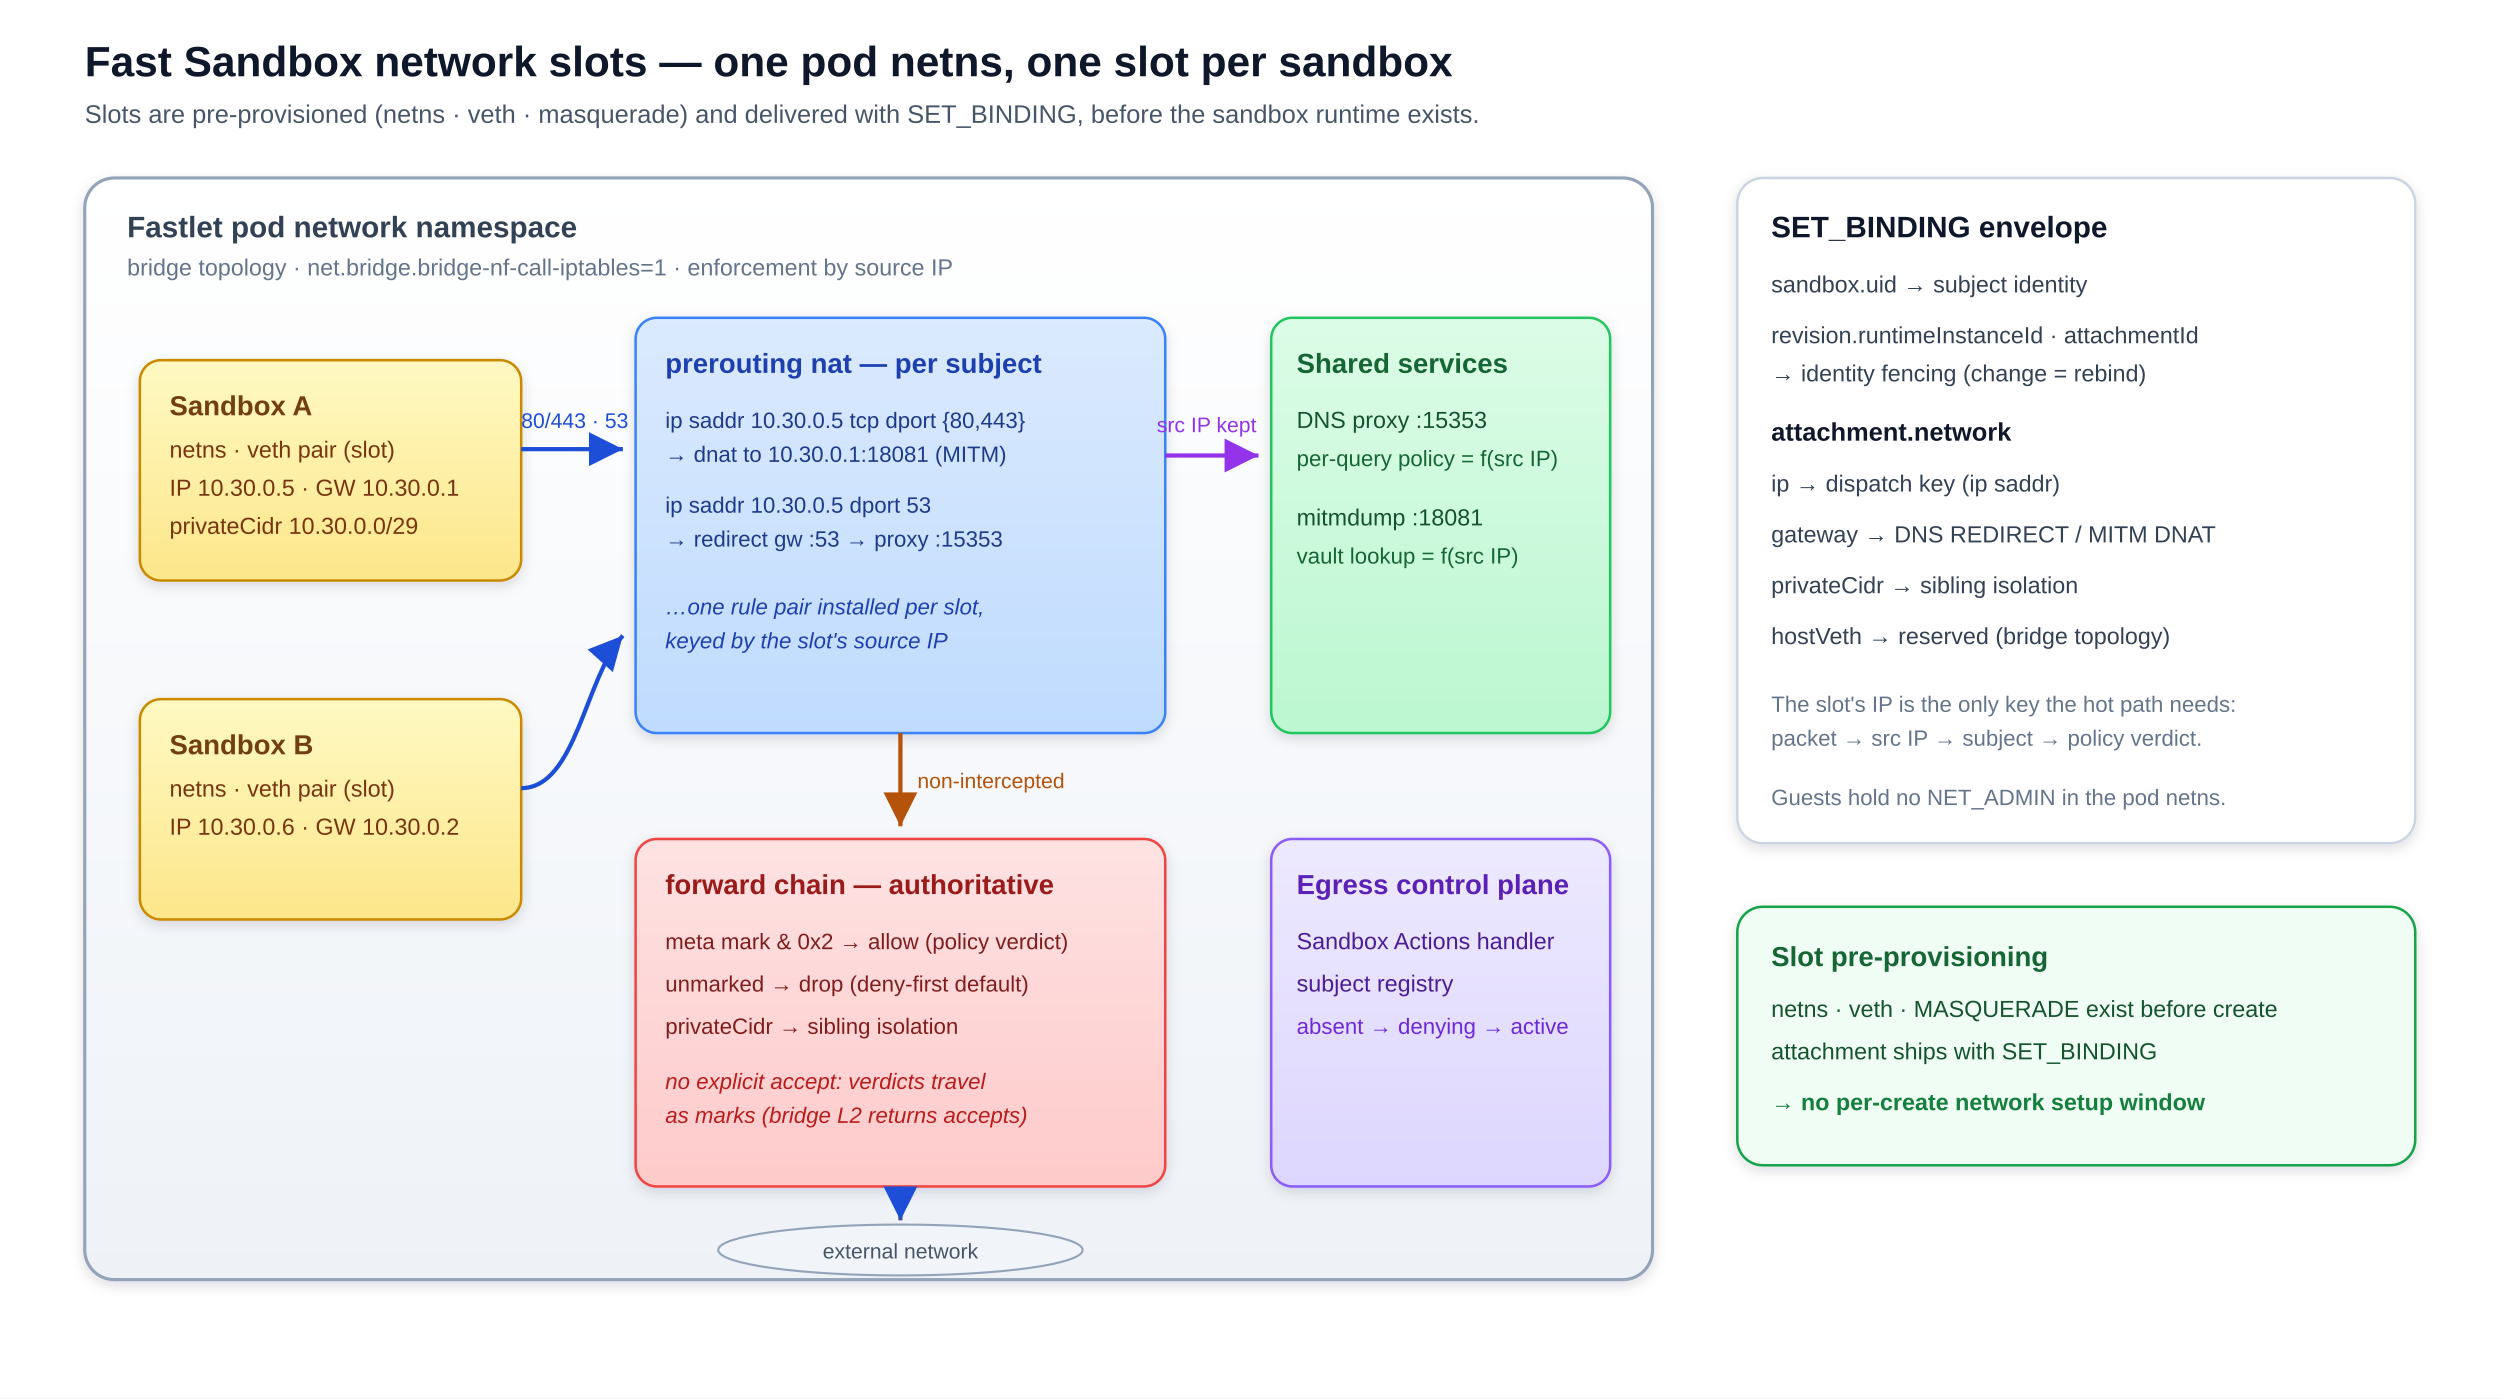
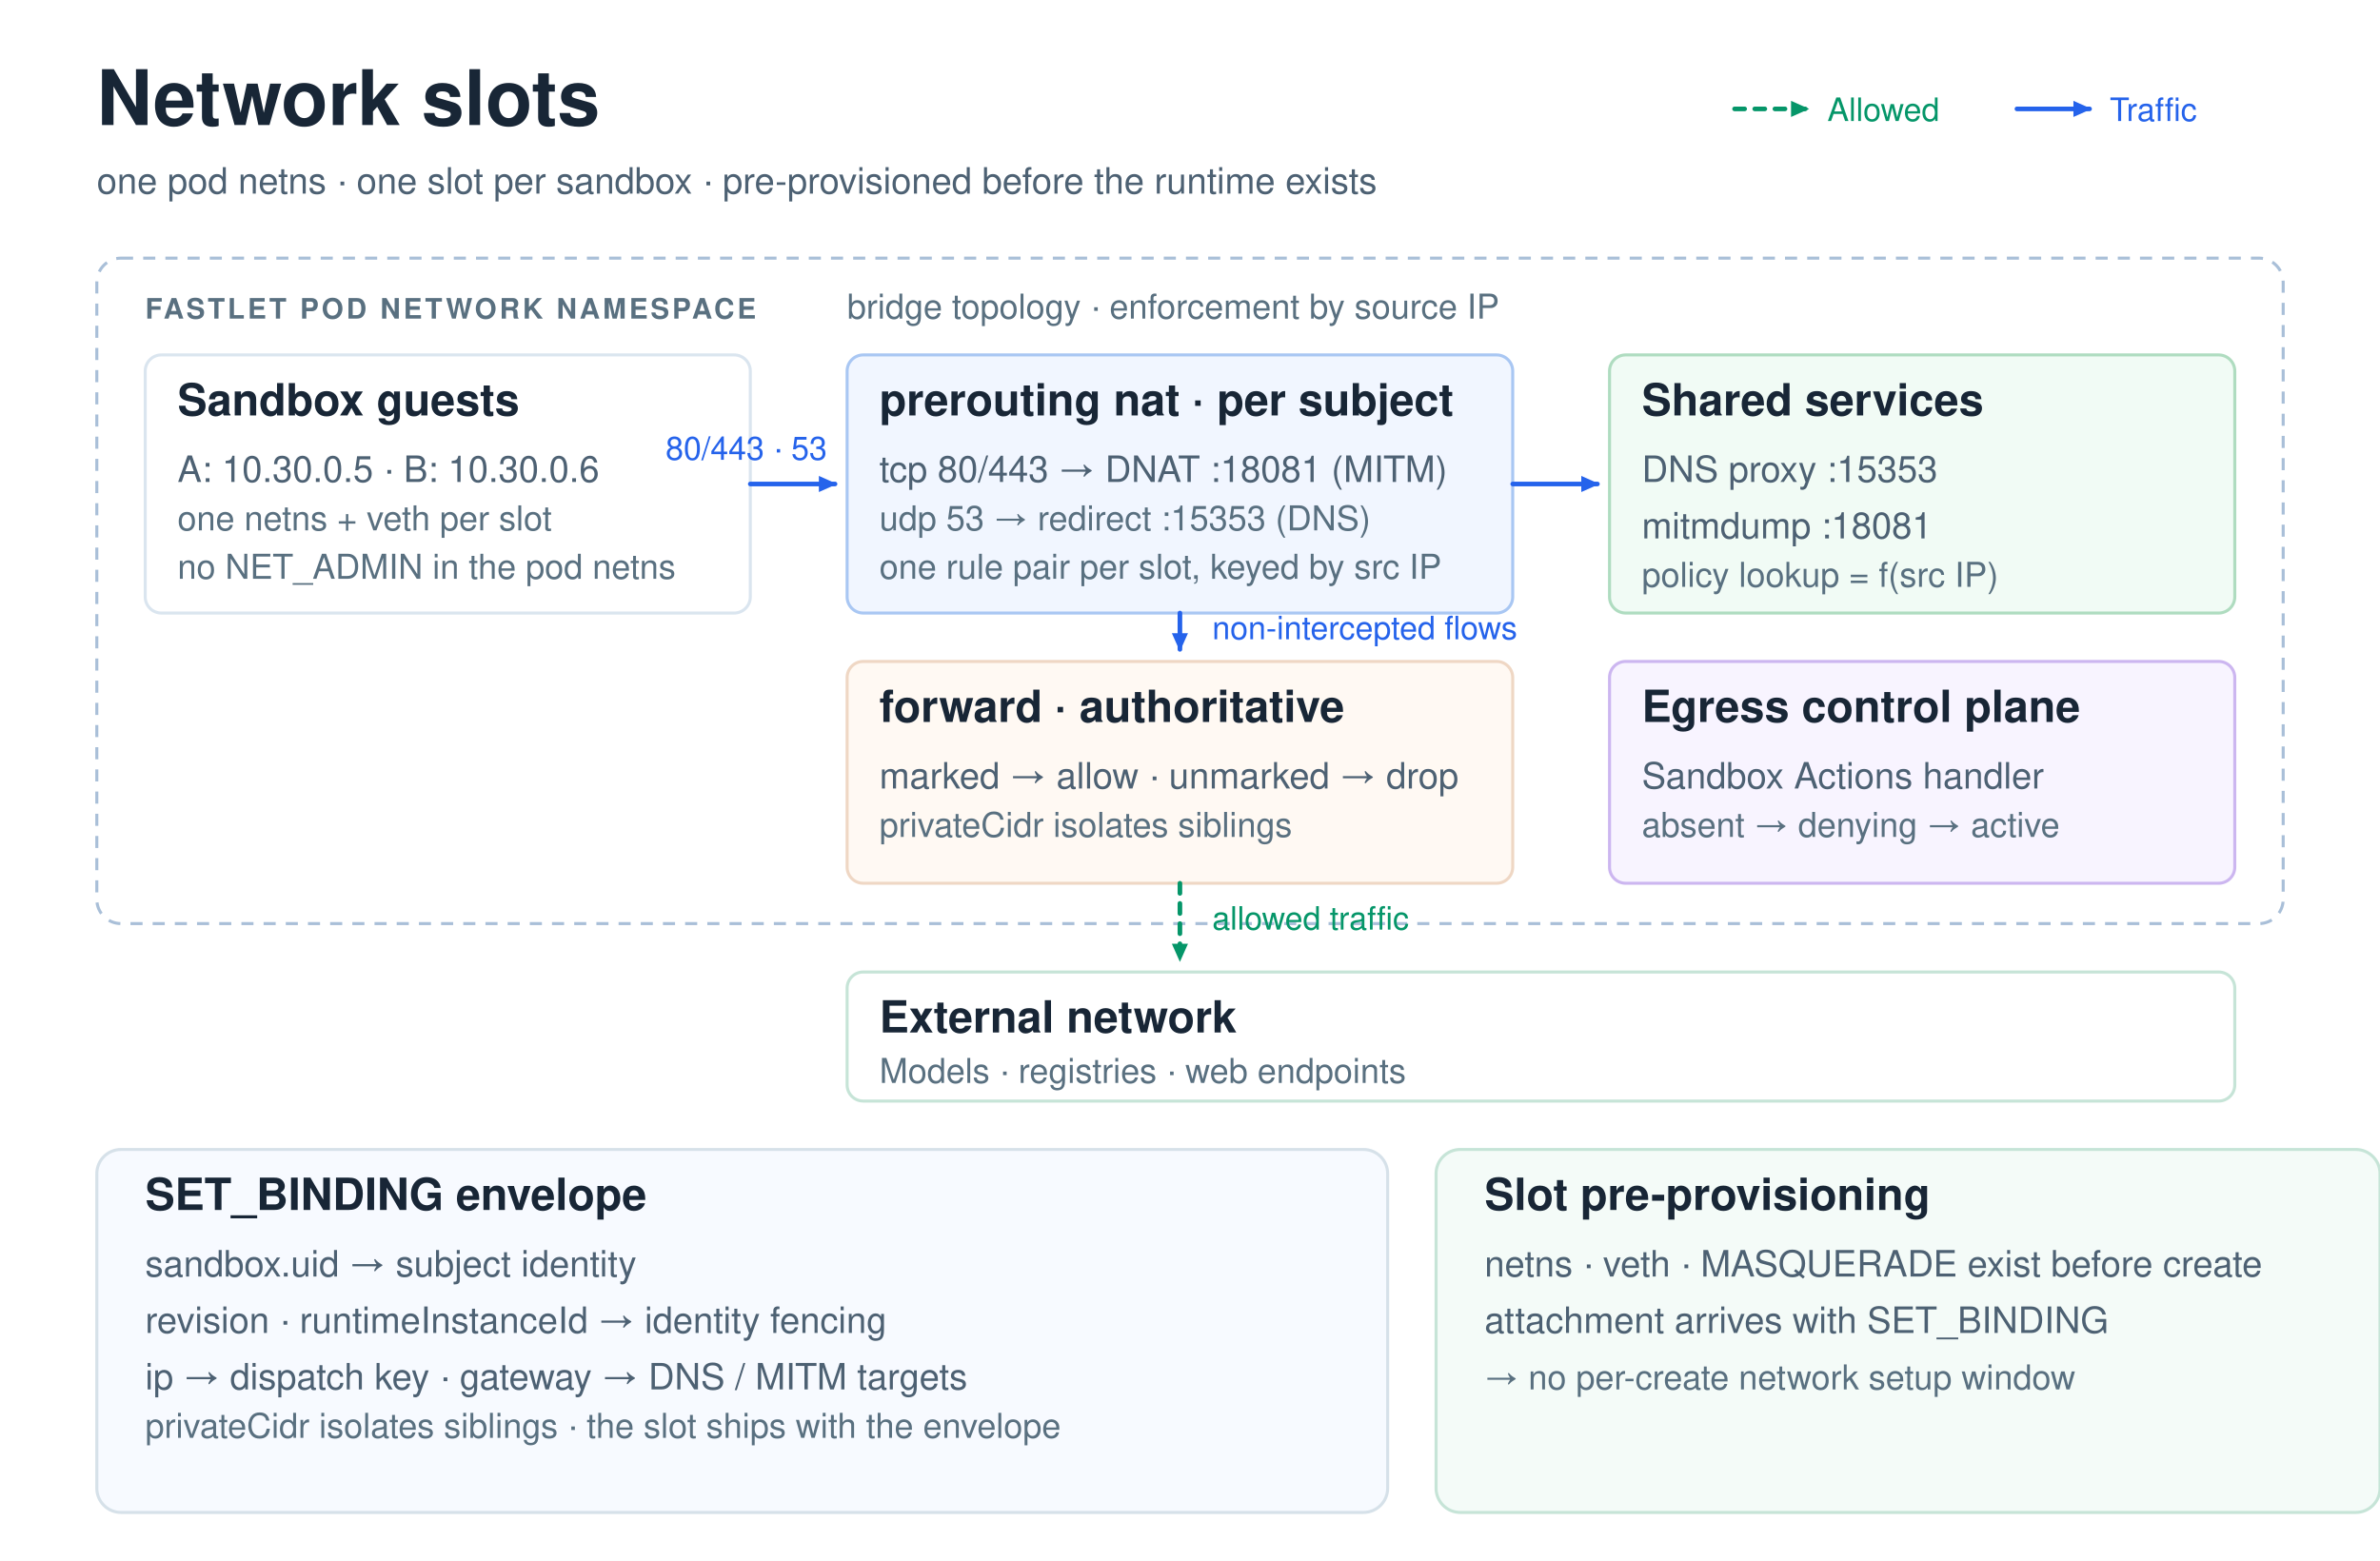
- <svg xmlns="http://www.w3.org/2000/svg" width="1180" height="660" viewBox="0 0 1180 660" font-family="-apple-system,'Helvetica Neue',Arial,sans-serif">
+ <svg xmlns="http://www.w3.org/2000/svg" width="1180" height="774" viewBox="0 0 1180 774" role="img" aria-labelledby="title desc">
  <defs>
-     <marker id="mB" markerWidth="10" markerHeight="10" refX="8" refY="4" orient="auto">
-       <path d="M0,0 L8,4 L0,8 Z" fill="#1d4ed8" />
+     <marker id="data" markerWidth="9" markerHeight="8" refX="8" refY="4" orient="auto" markerUnits="userSpaceOnUse">
+       <path d="M0 0L9 4L0 8Z" fill="#2563eb" />
    </marker>
-     <marker id="mG" markerWidth="10" markerHeight="10" refX="8" refY="4" orient="auto">
-       <path d="M0,0 L8,4 L0,8 Z" fill="#16a34a" />
+     <marker id="outbound" markerWidth="9" markerHeight="8" refX="8" refY="4" orient="auto" markerUnits="userSpaceOnUse">
+       <path d="M0 0L9 4L0 8Z" fill="#059669" />
    </marker>
-     <marker id="mO" markerWidth="10" markerHeight="10" refX="8" refY="4" orient="auto">
-       <path d="M0,0 L8,4 L0,8 Z" fill="#b45309" />
-     </marker>
-     <marker id="mP" markerWidth="10" markerHeight="10" refX="8" refY="4" orient="auto">
-       <path d="M0,0 L8,4 L0,8 Z" fill="#9333ea" />
-     </marker>
-     <filter id="sh" x="-20%" y="-20%" width="140%" height="140%">
-       <feDropShadow dx="0" dy="2" stdDeviation="3" flood-color="#0f172a" flood-opacity="0.14" />
-     </filter>
-     <linearGradient id="gHost" x1="0" y1="0" x2="0" y2="1">
-       <stop offset="0" stop-color="#ffffff" />
-       <stop offset="1" stop-color="#eef2f7" />
-     </linearGradient>
-     <linearGradient id="gVM" x1="0" y1="0" x2="0" y2="1">
-       <stop offset="0" stop-color="#fef9c3" />
-       <stop offset="1" stop-color="#fde68a" />
-     </linearGradient>
-     <linearGradient id="gBlue" x1="0" y1="0" x2="0" y2="1">
-       <stop offset="0" stop-color="#dbeafe" />
-       <stop offset="1" stop-color="#bfdbfe" />
-     </linearGradient>
-     <linearGradient id="gGreen" x1="0" y1="0" x2="0" y2="1">
-       <stop offset="0" stop-color="#dcfce7" />
-       <stop offset="1" stop-color="#bbf7d0" />
-     </linearGradient>
-     <linearGradient id="gRed" x1="0" y1="0" x2="0" y2="1">
-       <stop offset="0" stop-color="#fee2e2" />
-       <stop offset="1" stop-color="#fecaca" />
-     </linearGradient>
-     <linearGradient id="gPurple" x1="0" y1="0" x2="0" y2="1">
-       <stop offset="0" stop-color="#ede9fe" />
-       <stop offset="1" stop-color="#ddd6fe" />
-     </linearGradient>
+     <style>text{font-family:"Helvetica Neue",Helvetica,Arial,sans-serif;fill:#182636} .section{font-size:14px;font-weight:700;letter-spacing:1.4px;fill:#597080} .label{font-size:17px;fill:#597080} .body{font-size:18px;fill:#4d6173} .heading{font-size:22px;font-weight:600} .edge{font-size:16px;font-weight:500} </style>
  </defs>
-   <rect width="1180" height="660" fill="#ffffff" />
-   <text x="40" y="36" font-size="20" font-weight="700" fill="#0f172a">Fast Sandbox network slots — one pod netns, one slot per sandbox</text>
-   <text x="40" y="58" font-size="12" fill="#475569">Slots are pre-provisioned (netns · veth · masquerade) and delivered with SET_BINDING, before the sandbox runtime exists.</text>
-   <rect x="40" y="84" width="740" height="520" rx="14" fill="url(#gHost)" stroke="#94a3b8" stroke-width="1.5" filter="url(#sh)" />
-   <text x="60" y="112" font-size="14" font-weight="700" fill="#334155">Fastlet pod network namespace</text>
-   <text x="60" y="130" font-size="11" fill="#64748b">bridge topology · net.bridge.bridge-nf-call-iptables=1 · enforcement by source IP</text>
-   <rect x="66" y="170" width="180" height="104" rx="10" fill="url(#gVM)" stroke="#ca8a04" stroke-width="1.2" filter="url(#sh)" />
-   <text x="80" y="196" font-size="13" font-weight="700" fill="#713f12">Sandbox A</text>
-   <text x="80" y="216" font-size="11" fill="#78350f">netns · veth pair (slot)</text>
-   <text x="80" y="234" font-size="11" fill="#78350f">IP 10.30.0.5 · GW 10.30.0.1</text>
-   <text x="80" y="252" font-size="11" fill="#78350f">privateCidr 10.30.0.0/29</text>
-   <rect x="66" y="330" width="180" height="104" rx="10" fill="url(#gVM)" stroke="#ca8a04" stroke-width="1.2" filter="url(#sh)" />
-   <text x="80" y="356" font-size="13" font-weight="700" fill="#713f12">Sandbox B</text>
-   <text x="80" y="376" font-size="11" fill="#78350f">netns · veth pair (slot)</text>
-   <text x="80" y="394" font-size="11" fill="#78350f">IP 10.30.0.6 · GW 10.30.0.2</text>
-   <rect x="300" y="150" width="250" height="196" rx="10" fill="url(#gBlue)" stroke="#3b82f6" stroke-width="1.2" filter="url(#sh)" />
-   <text x="314" y="176" font-size="13" font-weight="700" fill="#1e40af">prerouting nat — per subject</text>
-   <text x="314" y="202" font-size="10.5" fill="#1e3a8a">ip saddr 10.30.0.5 tcp dport {80,443}</text>
-   <text x="314" y="218" font-size="10.5" fill="#1e3a8a">  → dnat to 10.30.0.1:18081 (MITM)</text>
-   <text x="314" y="242" font-size="10.5" fill="#1e3a8a">ip saddr 10.30.0.5 dport 53</text>
-   <text x="314" y="258" font-size="10.5" fill="#1e3a8a">  → redirect gw :53 → proxy :15353</text>
-   <text x="314" y="290" font-size="10.5" font-style="italic" fill="#1e40af">…one rule pair installed per slot,</text>
-   <text x="314" y="306" font-size="10.5" font-style="italic" fill="#1e40af">keyed by the slot's source IP</text>
-   <rect x="300" y="396" width="250" height="164" rx="10" fill="url(#gRed)" stroke="#ef4444" stroke-width="1.2" filter="url(#sh)" />
-   <text x="314" y="422" font-size="13" font-weight="700" fill="#991b1b">forward chain — authoritative</text>
-   <text x="314" y="448" font-size="10.5" fill="#7f1d1d">meta mark &amp; 0x2 → allow (policy verdict)</text>
-   <text x="314" y="468" font-size="10.5" fill="#7f1d1d">unmarked → drop (deny-first default)</text>
-   <text x="314" y="488" font-size="10.5" fill="#7f1d1d">privateCidr → sibling isolation</text>
-   <text x="314" y="514" font-size="10.5" font-style="italic" fill="#b91c1c">no explicit accept: verdicts travel</text>
-   <text x="314" y="530" font-size="10.5" font-style="italic" fill="#b91c1c">as marks (bridge L2 returns accepts)</text>
-   <rect x="600" y="150" width="160" height="196" rx="10" fill="url(#gGreen)" stroke="#22c55e" stroke-width="1.2" filter="url(#sh)" />
-   <text x="612" y="176" font-size="13" font-weight="700" fill="#166534">Shared services</text>
-   <text x="612" y="202" font-size="11" fill="#14532d">DNS proxy :15353</text>
-   <text x="612" y="220" font-size="10.5" fill="#166534">per-query policy = f(src IP)</text>
-   <text x="612" y="248" font-size="11" fill="#14532d">mitmdump :18081</text>
-   <text x="612" y="266" font-size="10.5" fill="#166534">vault lookup = f(src IP)</text>
-   <rect x="600" y="396" width="160" height="164" rx="10" fill="url(#gPurple)" stroke="#8b5cf6" stroke-width="1.2" filter="url(#sh)" />
-   <text x="612" y="422" font-size="13" font-weight="700" fill="#5b21b6">Egress control plane</text>
-   <text x="612" y="448" font-size="11" fill="#4c1d95">Sandbox Actions handler</text>
-   <text x="612" y="468" font-size="11" fill="#4c1d95">subject registry</text>
-   <text x="612" y="488" font-size="10.5" fill="#6d28d9">absent → denying → active</text>
-   <path d="M246,212 L294,212" stroke="#1d4ed8" stroke-width="2" marker-end="url(#mB)" fill="none" />
-   <text x="246" y="202" font-size="10" fill="#1d4ed8">80/443 · 53</text>
-   <path d="M246,372 C272,372 276,320 294,300" stroke="#1d4ed8" stroke-width="2" marker-end="url(#mB)" fill="none" />
-   <path d="M550,215 L594,215" stroke="#9333ea" stroke-width="2" marker-end="url(#mP)" fill="none" />
-   <text x="546" y="204" font-size="10" fill="#9333ea">src IP kept</text>
-   <path d="M425,346 L425,390" stroke="#b45309" stroke-width="2" marker-end="url(#mO)" fill="none" />
-   <text x="433" y="372" font-size="10" fill="#b45309">non-intercepted</text>
-   <path d="M425,560 L425,576" stroke="#475569" stroke-width="2" marker-end="url(#mB)" fill="none" />
-   <ellipse cx="425" cy="590" rx="86" ry="12" fill="#f1f5f9" stroke="#94a3b8" />
-   <text x="425" y="594" font-size="10" fill="#475569" text-anchor="middle">external network</text>
-   <rect x="820" y="84" width="320" height="314" rx="12" fill="#ffffff" stroke="#cbd5e1" stroke-width="1.2" filter="url(#sh)" />
-   <text x="836" y="112" font-size="14" font-weight="700" fill="#0f172a">SET_BINDING envelope</text>
-   <text x="836" y="138" font-size="11" fill="#334155">sandbox.uid → subject identity</text>
-   <text x="836" y="162" font-size="11" fill="#334155">revision.runtimeInstanceId · attachmentId</text>
-   <text x="836" y="180" font-size="11" fill="#334155">  → identity fencing (change = rebind)</text>
-   <text x="836" y="208" font-size="12" font-weight="700" fill="#0f172a">attachment.network</text>
-   <text x="836" y="232" font-size="11" fill="#334155">ip → dispatch key (ip saddr)</text>
-   <text x="836" y="256" font-size="11" fill="#334155">gateway → DNS REDIRECT / MITM DNAT</text>
-   <text x="836" y="280" font-size="11" fill="#334155">privateCidr → sibling isolation</text>
-   <text x="836" y="304" font-size="11" fill="#334155">hostVeth → reserved (bridge topology)</text>
-   <text x="836" y="336" font-size="10.5" fill="#64748b">The slot's IP is the only key the hot path needs:</text>
-   <text x="836" y="352" font-size="10.5" fill="#64748b">packet → src IP → subject → policy verdict.</text>
-   <text x="836" y="380" font-size="10.5" fill="#64748b">Guests hold no NET_ADMIN in the pod netns.</text>
-   <rect x="820" y="428" width="320" height="122" rx="12" fill="#f0fdf4" stroke="#16a34a" stroke-width="1.2" filter="url(#sh)" />
-   <text x="836" y="456" font-size="13" font-weight="700" fill="#166534">Slot pre-provisioning</text>
-   <text x="836" y="480" font-size="11" fill="#14532d">netns · veth · MASQUERADE exist before create</text>
-   <text x="836" y="500" font-size="11" fill="#14532d">attachment ships with SET_BINDING</text>
-   <text x="836" y="524" font-size="11" font-weight="600" fill="#15803d">→ no per-create network setup window</text>
+   <rect width="1180" height="774" fill="#ffffff" />
+   <text x="48" y="62" font-size="38" font-weight="700">Network slots</text>
+   <text x="48" y="96" class="body">one pod netns · one slot per sandbox · pre-provisioned before the runtime exists</text>
+   <path d="M1000 54h36" fill="none" stroke="#2563eb" stroke-width="2.3" stroke-linejoin="round" stroke-linecap="round" marker-end="url(#data)" />
+   <text x="1046" y="60" class="edge" style="fill:#2563eb">Traffic</text>
+   <path d="M860 54h36" fill="none" stroke="#059669" stroke-width="2.3" stroke-linejoin="round" stroke-linecap="round" marker-end="url(#outbound)" stroke-dasharray="5 5" />
+   <text x="906" y="60" class="edge" style="fill:#059669">Allowed</text>
+   <rect x="48" y="128" width="1084" height="330" rx="12" fill="#ffffff" stroke="#a9bfd8" stroke-width="1.5" stroke-dasharray="6 5" />
+   <text x="72" y="158" class="section">FASTLET POD NETWORK NAMESPACE</text>
+   <text x="420" y="158" class="label">bridge topology · enforcement by source IP</text>
+   <rect x="72" y="176" width="300" height="128" rx="8" fill="#ffffff" stroke="#dae5ef" stroke-width="1.5" />
+   <text x="88" y="206" class="heading">Sandbox guests</text>
+   <text x="88" y="239" class="body">A: 10.30.0.5 · B: 10.30.0.6</text>
+   <text x="88" y="263" class="label">one netns + veth per slot</text>
+   <text x="88" y="287" class="label">no NET_ADMIN in the pod netns</text>
+   <rect x="420" y="176" width="330" height="128" rx="8" fill="#f1f6ff" stroke="#a9c7f3" stroke-width="1.5" />
+   <text x="436" y="206" class="heading">prerouting nat · per subject</text>
+   <text x="436" y="239" class="body">tcp 80/443 → DNAT :18081 (MITM)</text>
+   <text x="436" y="263" class="label">udp 53 → redirect :15353 (DNS)</text>
+   <text x="436" y="287" class="label">one rule pair per slot, keyed by src IP</text>
+   <rect x="798" y="176" width="310" height="128" rx="8" fill="#f1fbf5" stroke="#afdcc0" stroke-width="1.5" />
+   <text x="814" y="206" class="heading">Shared services</text>
+   <text x="814" y="239" class="body">DNS proxy :15353</text>
+   <text x="814" y="267" class="body">mitmdump :18081</text>
+   <text x="814" y="291" class="label">policy lookup = f(src IP)</text>
+   <rect x="420" y="328" width="330" height="110" rx="8" fill="#fff9f3" stroke="#efd7c4" stroke-width="1.5" />
+   <text x="436" y="358" class="heading">forward · authoritative</text>
+   <text x="436" y="391" class="body">marked → allow · unmarked → drop</text>
+   <text x="436" y="415" class="label">privateCidr isolates siblings</text>
+   <rect x="798" y="328" width="310" height="110" rx="8" fill="#f8f4ff" stroke="#ccb6f0" stroke-width="1.5" />
+   <text x="814" y="358" class="heading">Egress control plane</text>
+   <text x="814" y="391" class="body">Sandbox Actions handler</text>
+   <text x="814" y="415" class="label">absent → denying → active</text>
+   <path d="M372 240H414" fill="none" stroke="#2563eb" stroke-width="2.3" stroke-linejoin="round" stroke-linecap="round" marker-end="url(#data)" />
+   <text x="330" y="228" class="edge" style="fill:#2563eb">80/443 · 53</text>
+   <path d="M750 240H792" fill="none" stroke="#2563eb" stroke-width="2.3" stroke-linejoin="round" stroke-linecap="round" marker-end="url(#data)" />
+   <path d="M585 304V322" fill="none" stroke="#2563eb" stroke-width="2.3" stroke-linejoin="round" stroke-linecap="round" marker-end="url(#data)" />
+   <text x="601" y="317" class="edge" style="fill:#2563eb">non-intercepted flows</text>
+   <path d="M585 438V476" fill="none" stroke="#059669" stroke-width="2.3" stroke-linejoin="round" stroke-linecap="round" marker-end="url(#outbound)" stroke-dasharray="5 5" />
+   <text x="601" y="461" class="edge" style="fill:#059669">allowed traffic</text>
+   <rect x="420" y="482" width="688" height="64" rx="8" fill="#ffffff" stroke="#c6e4d7" stroke-width="1.5" />
+   <text x="436" y="512" class="heading">External network</text>
+   <text x="436" y="537" class="label">Models · registries · web endpoints</text>
+   <rect x="48" y="570" width="640" height="180" rx="12" fill="#f7faff" stroke="#d6e1e9" stroke-width="1.5" />
+   <text x="72" y="600" class="heading">SET_BINDING envelope</text>
+   <text x="72" y="633" class="body">sandbox.uid → subject identity</text>
+   <text x="72" y="661" class="body">revision · runtimeInstanceId → identity fencing</text>
+   <text x="72" y="689" class="body">ip → dispatch key · gateway → DNS / MITM targets</text>
+   <text x="72" y="713" class="label">privateCidr isolates siblings · the slot ships with the envelope</text>
+   <rect x="712" y="570" width="468" height="180" rx="12" fill="#f4fbf8" stroke="#c6e4d7" stroke-width="1.5" />
+   <text x="736" y="600" class="heading">Slot pre-provisioning</text>
+   <text x="736" y="633" class="body">netns · veth · MASQUERADE exist before create</text>
+   <text x="736" y="661" class="body">attachment arrives with SET_BINDING</text>
+   <text x="736" y="689" class="label">→ no per-create network setup window</text>
</svg>
